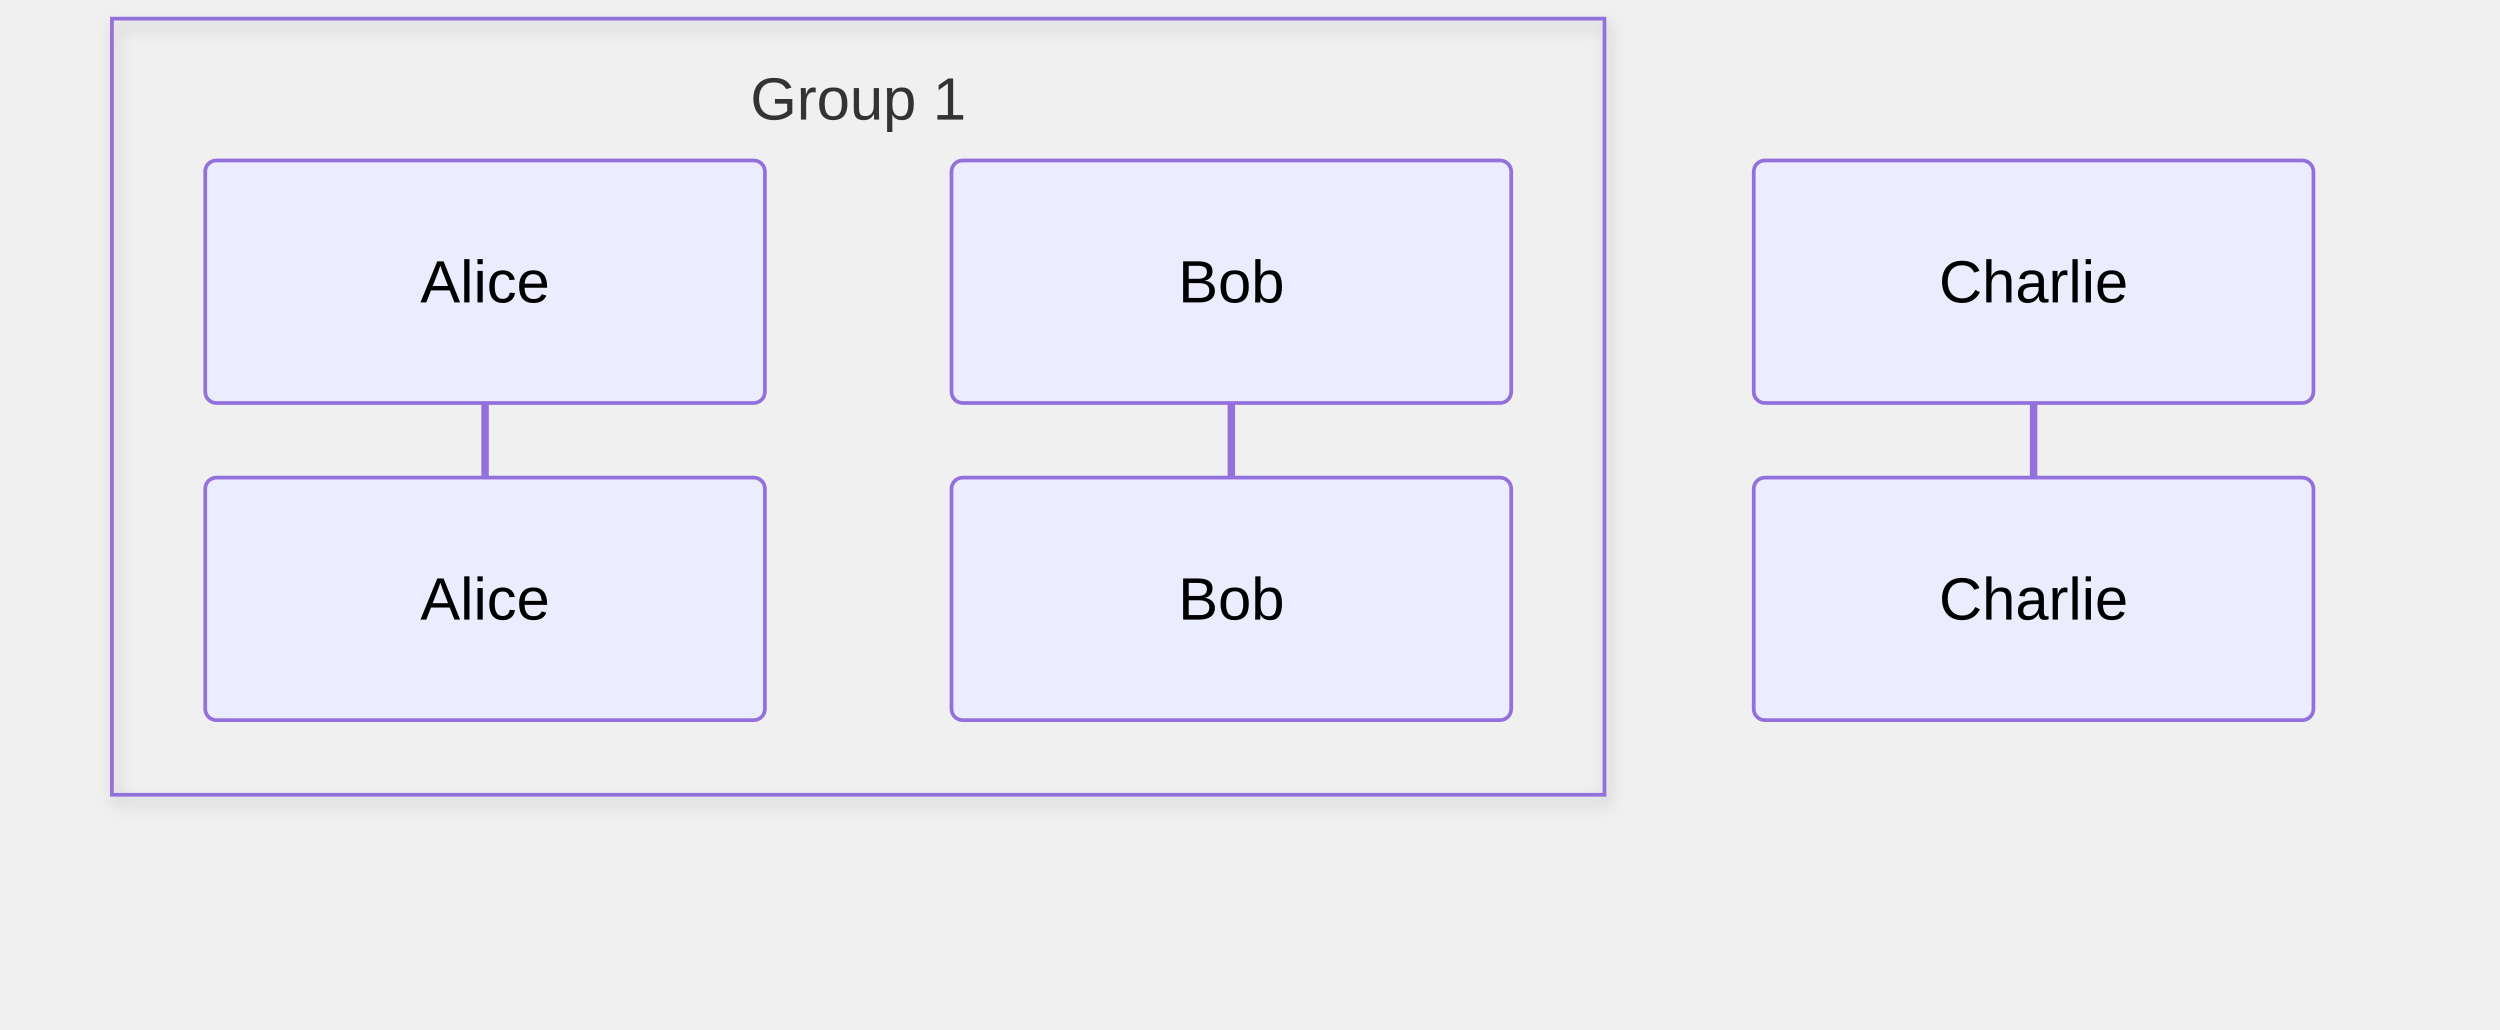
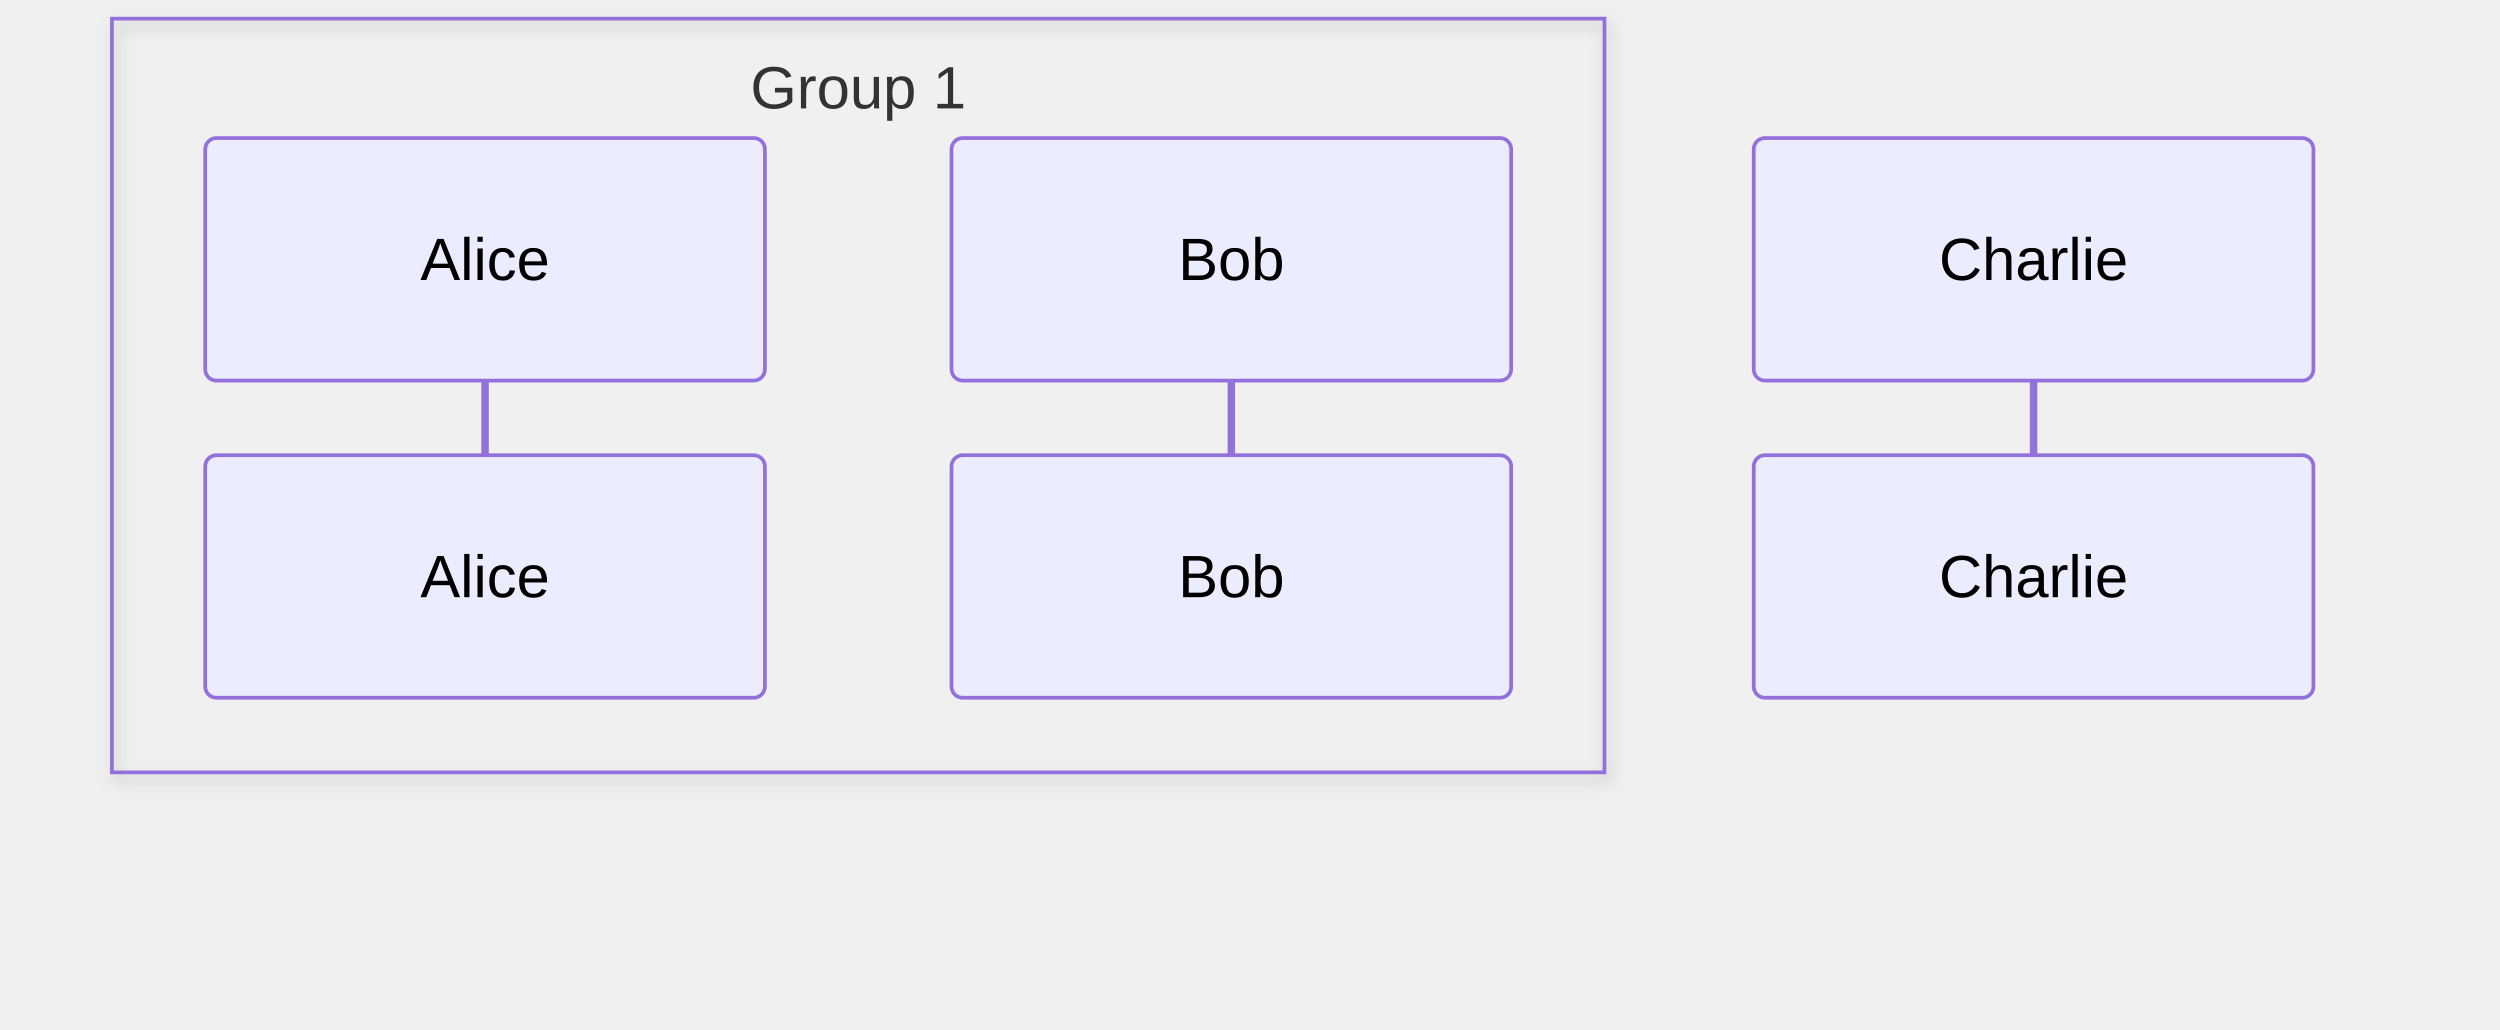
<svg xmlns="http://www.w3.org/2000/svg" xmlns:xlink="http://www.w3.org/1999/xlink" id="upstream_pkgtests_sequencediagram_spec_077" width="100%" style="max-width: 670px; background-color: white;" viewBox="-50 -10 670 276" role="graphics-document document" aria-roledescription="sequence">
  <g>
-     <rect x="-20" y="-5" fill="transparent" stroke="rgb(0,0,0, 0.5)" width="400" height="208" class="rect" />
-     <text x="180" y="16.5" dominant-baseline="central" alignment-baseline="central" class="text" style="text-anchor: middle; font-size: 16px; font-weight: 400;">
+     <rect x="-20" y="-5" fill="transparent" stroke="rgb(0,0,0, 0.5)" width="400" height="202" class="rect" />
+     <text x="180" y="13.5" dominant-baseline="central" alignment-baseline="central" class="text" style="text-anchor: middle; font-size: 16px; font-weight: 400;">
      <tspan x="180" dy="0">Group 1</tspan>
    </text>
  </g>
  <g>
-     <rect x="420" y="118" fill="#eaeaea" stroke="#666" width="150" height="65" name="c" rx="3" ry="3" class="actor actor-bottom" />
-     <text x="495" y="150.5" dominant-baseline="central" alignment-baseline="central" class="actor actor-box" style="text-anchor: middle; font-size: 16px; font-weight: 400;">
+     <rect x="420" y="112" fill="#eaeaea" stroke="#666" width="150" height="65" name="c" rx="3" ry="3" class="actor actor-bottom" />
+     <text x="495" y="144.5" dominant-baseline="central" alignment-baseline="central" class="actor actor-box" style="text-anchor: middle; font-size: 16px; font-weight: 400;">
      <tspan x="495" dy="0">Charlie</tspan>
    </text>
  </g>
  <g>
-     <rect x="205" y="118" fill="#eaeaea" stroke="#666" width="150" height="65" name="b" rx="3" ry="3" class="actor actor-bottom" />
-     <text x="280" y="150.5" dominant-baseline="central" alignment-baseline="central" class="actor actor-box" style="text-anchor: middle; font-size: 16px; font-weight: 400;">
+     <rect x="205" y="112" fill="#eaeaea" stroke="#666" width="150" height="65" name="b" rx="3" ry="3" class="actor actor-bottom" />
+     <text x="280" y="144.5" dominant-baseline="central" alignment-baseline="central" class="actor actor-box" style="text-anchor: middle; font-size: 16px; font-weight: 400;">
      <tspan x="280" dy="0">Bob</tspan>
    </text>
  </g>
  <g>
-     <rect x="5" y="118" fill="#eaeaea" stroke="#666" width="150" height="65" name="a" rx="3" ry="3" class="actor actor-bottom" />
-     <text x="80" y="150.5" dominant-baseline="central" alignment-baseline="central" class="actor actor-box" style="text-anchor: middle; font-size: 16px; font-weight: 400;">
+     <rect x="5" y="112" fill="#eaeaea" stroke="#666" width="150" height="65" name="a" rx="3" ry="3" class="actor actor-bottom" />
+     <text x="80" y="144.5" dominant-baseline="central" alignment-baseline="central" class="actor actor-box" style="text-anchor: middle; font-size: 16px; font-weight: 400;">
      <tspan x="80" dy="0">Alice</tspan>
    </text>
  </g>
  <g>
-     <line id="actor2" x1="495" y1="98" x2="495" y2="118" class="actor-line 200" stroke-width="0.5px" stroke="#999" name="c" data-et="life-line" data-id="c" />
+     <line id="actor2" x1="495" y1="92" x2="495" y2="112" class="actor-line 200" stroke-width="0.5px" stroke="#999" name="c" data-et="life-line" data-id="c" />
    <g id="root-2" data-et="participant" data-type="participant" data-id="c">
-       <rect x="420" y="33" fill="#eaeaea" stroke="#666" width="150" height="65" name="c" rx="3" ry="3" class="actor actor-top" />
-       <text x="495" y="65.5" dominant-baseline="central" alignment-baseline="central" class="actor actor-box" style="text-anchor: middle; font-size: 16px; font-weight: 400;">
+       <rect x="420" y="27" fill="#eaeaea" stroke="#666" width="150" height="65" name="c" rx="3" ry="3" class="actor actor-top" />
+       <text x="495" y="59.5" dominant-baseline="central" alignment-baseline="central" class="actor actor-box" style="text-anchor: middle; font-size: 16px; font-weight: 400;">
        <tspan x="495" dy="0">Charlie</tspan>
      </text>
    </g>
  </g>
  <g>
-     <line id="actor1" x1="280" y1="98" x2="280" y2="118" class="actor-line 200" stroke-width="0.5px" stroke="#999" name="b" data-et="life-line" data-id="b" />
+     <line id="actor1" x1="280" y1="92" x2="280" y2="112" class="actor-line 200" stroke-width="0.5px" stroke="#999" name="b" data-et="life-line" data-id="b" />
    <g id="root-1" data-et="participant" data-type="participant" data-id="b">
-       <rect x="205" y="33" fill="#eaeaea" stroke="#666" width="150" height="65" name="b" rx="3" ry="3" class="actor actor-top" />
-       <text x="280" y="65.5" dominant-baseline="central" alignment-baseline="central" class="actor actor-box" style="text-anchor: middle; font-size: 16px; font-weight: 400;">
+       <rect x="205" y="27" fill="#eaeaea" stroke="#666" width="150" height="65" name="b" rx="3" ry="3" class="actor actor-top" />
+       <text x="280" y="59.5" dominant-baseline="central" alignment-baseline="central" class="actor actor-box" style="text-anchor: middle; font-size: 16px; font-weight: 400;">
        <tspan x="280" dy="0">Bob</tspan>
      </text>
    </g>
  </g>
  <g>
-     <line id="actor0" x1="80" y1="98" x2="80" y2="118" class="actor-line 200" stroke-width="0.5px" stroke="#999" name="a" data-et="life-line" data-id="a" />
+     <line id="actor0" x1="80" y1="92" x2="80" y2="112" class="actor-line 200" stroke-width="0.5px" stroke="#999" name="a" data-et="life-line" data-id="a" />
    <g id="root-0" data-et="participant" data-type="participant" data-id="a">
-       <rect x="5" y="33" fill="#eaeaea" stroke="#666" width="150" height="65" name="a" rx="3" ry="3" class="actor actor-top" />
-       <text x="80" y="65.5" dominant-baseline="central" alignment-baseline="central" class="actor actor-box" style="text-anchor: middle; font-size: 16px; font-weight: 400;">
+       <rect x="5" y="27" fill="#eaeaea" stroke="#666" width="150" height="65" name="a" rx="3" ry="3" class="actor actor-top" />
+       <text x="80" y="59.5" dominant-baseline="central" alignment-baseline="central" class="actor actor-box" style="text-anchor: middle; font-size: 16px; font-weight: 400;">
        <tspan x="80" dy="0">Alice</tspan>
      </text>
    </g>
  </g>
  <style>#upstream_pkgtests_sequencediagram_spec_077{font-family:"trebuchet ms",verdana,arial,sans-serif;font-size:16px;fill:#333;}@keyframes edge-animation-frame{from{stroke-dashoffset:0;}}@keyframes dash{to{stroke-dashoffset:0;}}#upstream_pkgtests_sequencediagram_spec_077 .edge-animation-slow{stroke-dasharray:9,5!important;stroke-dashoffset:900;animation:dash 50s linear infinite;stroke-linecap:round;}#upstream_pkgtests_sequencediagram_spec_077 .edge-animation-fast{stroke-dasharray:9,5!important;stroke-dashoffset:900;animation:dash 20s linear infinite;stroke-linecap:round;}#upstream_pkgtests_sequencediagram_spec_077 .error-icon{fill:#552222;}#upstream_pkgtests_sequencediagram_spec_077 .error-text{fill:#552222;stroke:#552222;}#upstream_pkgtests_sequencediagram_spec_077 .edge-thickness-normal{stroke-width:1px;}#upstream_pkgtests_sequencediagram_spec_077 .edge-thickness-thick{stroke-width:3.5px;}#upstream_pkgtests_sequencediagram_spec_077 .edge-pattern-solid{stroke-dasharray:0;}#upstream_pkgtests_sequencediagram_spec_077 .edge-thickness-invisible{stroke-width:0;fill:none;}#upstream_pkgtests_sequencediagram_spec_077 .edge-pattern-dashed{stroke-dasharray:3;}#upstream_pkgtests_sequencediagram_spec_077 .edge-pattern-dotted{stroke-dasharray:2;}#upstream_pkgtests_sequencediagram_spec_077 .marker{fill:#333333;stroke:#333333;}#upstream_pkgtests_sequencediagram_spec_077 .marker.cross{stroke:#333333;}#upstream_pkgtests_sequencediagram_spec_077 svg{font-family:"trebuchet ms",verdana,arial,sans-serif;font-size:16px;}#upstream_pkgtests_sequencediagram_spec_077 p{margin:0;}#upstream_pkgtests_sequencediagram_spec_077 .actor{stroke:#9370DB;fill:#ECECFF;stroke-width:1;}#upstream_pkgtests_sequencediagram_spec_077 rect.actor.outer-path[data-look="neo"]{filter:drop-shadow(1px 2px 2px rgba(185, 185, 185, 1));}#upstream_pkgtests_sequencediagram_spec_077 rect.note[data-look="neo"]{stroke:#aaaa33;fill:#fff5ad;filter:drop-shadow(1px 2px 2px rgba(185, 185, 185, 1));}#upstream_pkgtests_sequencediagram_spec_077 text.actor&gt;tspan{fill:black;stroke:none;}#upstream_pkgtests_sequencediagram_spec_077 .actor-line{stroke:#9370DB;}#upstream_pkgtests_sequencediagram_spec_077 .innerArc{stroke-width:1.5;stroke-dasharray:none;}#upstream_pkgtests_sequencediagram_spec_077 .messageLine0{stroke-width:1.5;stroke-dasharray:none;stroke:#333;}#upstream_pkgtests_sequencediagram_spec_077 .messageLine1{stroke-width:1.5;stroke-dasharray:2,2;stroke:#333;}#upstream_pkgtests_sequencediagram_spec_077 [id$="-arrowhead"] path{fill:#333;stroke:#333;}#upstream_pkgtests_sequencediagram_spec_077 .sequenceNumber{fill:white;}#upstream_pkgtests_sequencediagram_spec_077 [id$="-sequencenumber"]{fill:#333;}#upstream_pkgtests_sequencediagram_spec_077 [id$="-crosshead"] path{fill:#333;stroke:#333;}#upstream_pkgtests_sequencediagram_spec_077 .messageText{fill:#333;stroke:none;}#upstream_pkgtests_sequencediagram_spec_077 .labelBox{stroke:#9370DB;fill:#ECECFF;filter:none;}#upstream_pkgtests_sequencediagram_spec_077 .labelText,#upstream_pkgtests_sequencediagram_spec_077 .labelText&gt;tspan{fill:black;stroke:none;}#upstream_pkgtests_sequencediagram_spec_077 .loopText,#upstream_pkgtests_sequencediagram_spec_077 .loopText&gt;tspan{fill:black;stroke:none;}#upstream_pkgtests_sequencediagram_spec_077 .sectionTitle,#upstream_pkgtests_sequencediagram_spec_077 .sectionTitle&gt;tspan{fill:black;stroke:none;}#upstream_pkgtests_sequencediagram_spec_077 .loopLine{stroke-width:2px;stroke-dasharray:2,2;stroke:#9370DB;fill:#9370DB;}#upstream_pkgtests_sequencediagram_spec_077 .note{stroke:#aaaa33;fill:#fff5ad;}#upstream_pkgtests_sequencediagram_spec_077 .noteText,#upstream_pkgtests_sequencediagram_spec_077 .noteText&gt;tspan{fill:black;stroke:none;font-weight:normal;}#upstream_pkgtests_sequencediagram_spec_077 .activation0{fill:#f4f4f4;stroke:#666;}#upstream_pkgtests_sequencediagram_spec_077 .activation1{fill:#f4f4f4;stroke:#666;}#upstream_pkgtests_sequencediagram_spec_077 .activation2{fill:#f4f4f4;stroke:#666;}#upstream_pkgtests_sequencediagram_spec_077 .actorPopupMenu{position:absolute;}#upstream_pkgtests_sequencediagram_spec_077 .actorPopupMenuPanel{position:absolute;fill:#ECECFF;box-shadow:0px 8px 16px 0px rgba(0,0,0,0.2);filter:drop-shadow(3px 5px 2px rgb(0 0 0 / 0.4));}#upstream_pkgtests_sequencediagram_spec_077 .actor-man circle,#upstream_pkgtests_sequencediagram_spec_077 line{fill:#ECECFF;stroke-width:2px;}#upstream_pkgtests_sequencediagram_spec_077 g rect.rect{filter:drop-shadow(1px 2px 2px rgba(185, 185, 185, 1));stroke:#9370DB;}#upstream_pkgtests_sequencediagram_spec_077 .node .neo-node{stroke:#9370DB;}#upstream_pkgtests_sequencediagram_spec_077 [data-look="neo"].node rect,#upstream_pkgtests_sequencediagram_spec_077 [data-look="neo"].cluster rect,#upstream_pkgtests_sequencediagram_spec_077 [data-look="neo"].node polygon{stroke:#9370DB;filter:drop-shadow(1px 2px 2px rgba(185, 185, 185, 1));}#upstream_pkgtests_sequencediagram_spec_077 [data-look="neo"].swimlane.cluster rect{filter:none;}#upstream_pkgtests_sequencediagram_spec_077 [data-look="neo"].node path{stroke:#9370DB;stroke-width:1px;}#upstream_pkgtests_sequencediagram_spec_077 [data-look="neo"].node .outer-path{filter:drop-shadow(1px 2px 2px rgba(185, 185, 185, 1));}#upstream_pkgtests_sequencediagram_spec_077 [data-look="neo"].node .neo-line path{stroke:#9370DB;filter:none;}#upstream_pkgtests_sequencediagram_spec_077 [data-look="neo"].node circle{stroke:#9370DB;filter:drop-shadow(1px 2px 2px rgba(185, 185, 185, 1));}#upstream_pkgtests_sequencediagram_spec_077 [data-look="neo"].node circle .state-start{fill:#000000;}#upstream_pkgtests_sequencediagram_spec_077 [data-look="neo"].icon-shape .icon{fill:#9370DB;filter:drop-shadow(1px 2px 2px rgba(185, 185, 185, 1));}#upstream_pkgtests_sequencediagram_spec_077 [data-look="neo"].icon-shape .icon-neo path{stroke:#9370DB;filter:drop-shadow(1px 2px 2px rgba(185, 185, 185, 1));}#upstream_pkgtests_sequencediagram_spec_077 :root{--mermaid-font-family:"trebuchet ms",verdana,arial,sans-serif;}</style>
  <g />
  <defs>
    <symbol id="upstream_pkgtests_sequencediagram_spec_077-computer" width="24" height="24">
      <path transform="scale(.5)" d="M2 2v13h20v-13h-20zm18 11h-16v-9h16v9zm-10.228 6l.466-1h3.524l.467 1h-4.457zm14.228 3h-24l2-6h2.104l-1.33 4h18.45l-1.297-4h2.073l2 6zm-5-10h-14v-7h14v7z" />
    </symbol>
  </defs>
  <defs>
    <symbol id="upstream_pkgtests_sequencediagram_spec_077-database" fill-rule="evenodd" clip-rule="evenodd">
      <path transform="scale(.5)" d="M12.258.001l.256.004.255.005.253.008.251.01.249.012.247.015.246.016.242.019.241.02.239.023.236.024.233.027.231.028.229.031.225.032.223.034.22.036.217.038.214.04.211.041.208.043.205.045.201.046.198.048.194.05.191.051.187.053.183.054.18.056.175.057.172.059.168.06.163.061.16.063.155.064.15.066.074.033.073.033.071.034.07.034.069.035.068.035.067.035.066.035.064.036.064.036.062.036.06.036.06.037.058.037.058.037.055.038.055.038.053.038.052.038.051.039.05.039.048.039.047.039.045.04.044.04.043.04.041.04.04.041.039.041.037.041.036.041.034.041.033.042.032.042.03.042.029.042.027.042.026.043.024.043.023.043.021.043.02.043.018.044.017.043.015.044.013.044.012.044.011.045.009.044.007.045.006.045.004.045.002.045.001.045v17l-.001.045-.002.045-.004.045-.006.045-.007.045-.009.044-.011.045-.012.044-.013.044-.015.044-.017.043-.018.044-.02.043-.021.043-.023.043-.024.043-.026.043-.027.042-.029.042-.03.042-.032.042-.033.042-.034.041-.036.041-.037.041-.039.041-.04.041-.041.04-.043.04-.044.04-.045.04-.047.039-.048.039-.05.039-.051.039-.052.038-.053.038-.055.038-.055.038-.058.037-.058.037-.06.037-.06.036-.062.036-.064.036-.064.036-.066.035-.067.035-.068.035-.069.035-.07.034-.071.034-.073.033-.074.033-.15.066-.155.064-.16.063-.163.061-.168.06-.172.059-.175.057-.18.056-.183.054-.187.053-.191.051-.194.05-.198.048-.201.046-.205.045-.208.043-.211.041-.214.04-.217.038-.22.036-.223.034-.225.032-.229.031-.231.028-.233.027-.236.024-.239.023-.241.02-.242.019-.246.016-.247.015-.249.012-.251.01-.253.008-.255.005-.256.004-.258.001-.258-.001-.256-.004-.255-.005-.253-.008-.251-.01-.249-.012-.247-.015-.245-.016-.243-.019-.241-.02-.238-.023-.236-.024-.234-.027-.231-.028-.228-.031-.226-.032-.223-.034-.22-.036-.217-.038-.214-.04-.211-.041-.208-.043-.204-.045-.201-.046-.198-.048-.195-.05-.19-.051-.187-.053-.184-.054-.179-.056-.176-.057-.172-.059-.167-.06-.164-.061-.159-.063-.155-.064-.151-.066-.074-.033-.072-.033-.072-.034-.07-.034-.069-.035-.068-.035-.067-.035-.066-.035-.064-.036-.063-.036-.062-.036-.061-.036-.06-.037-.058-.037-.057-.037-.056-.038-.055-.038-.053-.038-.052-.038-.051-.039-.049-.039-.049-.039-.046-.039-.046-.04-.044-.04-.043-.04-.041-.04-.04-.041-.039-.041-.037-.041-.036-.041-.034-.041-.033-.042-.032-.042-.03-.042-.029-.042-.027-.042-.026-.043-.024-.043-.023-.043-.021-.043-.02-.043-.018-.044-.017-.043-.015-.044-.013-.044-.012-.044-.011-.045-.009-.044-.007-.045-.006-.045-.004-.045-.002-.045-.001-.045v-17l.001-.045.002-.045.004-.045.006-.045.007-.045.009-.044.011-.045.012-.044.013-.044.015-.044.017-.043.018-.044.02-.043.021-.043.023-.043.024-.043.026-.043.027-.042.029-.042.03-.042.032-.042.033-.042.034-.041.036-.041.037-.041.039-.041.04-.041.041-.04.043-.04.044-.04.046-.04.046-.039.049-.039.049-.039.051-.039.052-.038.053-.038.055-.038.056-.038.057-.037.058-.037.06-.037.061-.036.062-.036.063-.036.064-.036.066-.035.067-.035.068-.035.069-.035.07-.034.072-.034.072-.033.074-.033.151-.066.155-.064.159-.063.164-.061.167-.06.172-.059.176-.057.179-.056.184-.054.187-.053.19-.051.195-.05.198-.048.201-.046.204-.045.208-.043.211-.041.214-.04.217-.038.22-.036.223-.034.226-.032.228-.031.231-.028.234-.027.236-.024.238-.023.241-.02.243-.019.245-.016.247-.015.249-.012.251-.01.253-.008.255-.005.256-.004.258-.001.258.001zm-9.258 20.499v.01l.001.021.003.021.004.022.005.021.006.022.007.022.009.023.01.022.011.023.012.023.013.023.015.023.016.024.017.023.018.024.019.024.021.024.022.025.023.024.024.025.052.049.056.05.061.051.066.051.07.051.075.051.079.052.084.052.088.052.092.052.097.052.102.051.105.052.11.052.114.051.119.051.123.051.127.05.131.05.135.05.139.048.144.049.147.047.152.047.155.047.16.045.163.045.167.043.171.043.176.041.178.041.183.039.187.039.19.037.194.035.197.035.202.033.204.031.209.03.212.029.216.027.219.025.222.024.226.021.23.02.233.018.236.016.24.015.243.012.246.01.249.008.253.005.256.004.259.001.26-.001.257-.004.254-.005.25-.008.247-.011.244-.012.241-.014.237-.016.233-.018.231-.021.226-.021.224-.024.22-.026.216-.027.212-.028.21-.031.205-.031.202-.034.198-.034.194-.036.191-.037.187-.039.183-.04.179-.04.175-.042.172-.043.168-.044.163-.045.16-.046.155-.046.152-.047.148-.048.143-.049.139-.049.136-.05.131-.05.126-.05.123-.051.118-.052.114-.051.11-.052.106-.052.101-.052.096-.052.092-.052.088-.053.083-.051.079-.052.074-.052.07-.051.065-.051.06-.051.056-.05.051-.05.023-.024.023-.025.021-.024.02-.024.019-.024.018-.024.017-.024.015-.023.014-.024.013-.023.012-.023.01-.023.01-.022.008-.022.006-.022.006-.022.004-.022.004-.021.001-.021.001-.021v-4.127l-.077.055-.08.053-.083.054-.085.053-.087.052-.09.052-.093.051-.095.05-.097.05-.1.049-.102.049-.105.048-.106.047-.109.047-.111.046-.114.045-.115.045-.118.044-.12.043-.122.042-.124.042-.126.041-.128.04-.13.04-.132.038-.134.038-.135.037-.138.037-.139.035-.142.035-.143.034-.144.033-.147.032-.148.031-.15.03-.151.03-.153.029-.154.027-.156.027-.158.026-.159.025-.161.024-.162.023-.163.022-.165.021-.166.02-.167.019-.169.018-.169.017-.171.016-.173.015-.173.014-.175.013-.175.012-.177.011-.178.01-.179.008-.179.008-.181.006-.182.005-.182.004-.184.003-.184.002h-.37l-.184-.002-.184-.003-.182-.004-.182-.005-.181-.006-.179-.008-.179-.008-.178-.01-.176-.011-.176-.012-.175-.013-.173-.014-.172-.015-.171-.016-.17-.017-.169-.018-.167-.019-.166-.02-.165-.021-.163-.022-.162-.023-.161-.024-.159-.025-.157-.026-.156-.027-.155-.027-.153-.029-.151-.03-.15-.03-.148-.031-.146-.032-.145-.033-.143-.034-.141-.035-.14-.035-.137-.037-.136-.037-.134-.038-.132-.038-.13-.04-.128-.04-.126-.041-.124-.042-.122-.042-.12-.044-.117-.043-.116-.045-.113-.045-.112-.046-.109-.047-.106-.047-.105-.048-.102-.049-.1-.049-.097-.05-.095-.05-.093-.052-.09-.051-.087-.052-.085-.053-.083-.054-.08-.054-.077-.054v4.127zm0-5.654v.011l.001.021.003.021.004.021.005.022.006.022.007.022.009.022.01.022.011.023.012.023.013.023.015.024.016.023.017.024.018.024.019.024.021.024.022.024.023.025.024.024.052.05.056.05.061.05.066.051.07.051.075.052.079.051.084.052.088.052.092.052.097.052.102.052.105.052.11.051.114.051.119.052.123.05.127.051.131.05.135.049.139.049.144.048.147.048.152.047.155.046.16.045.163.045.167.044.171.042.176.042.178.04.183.04.187.038.19.037.194.036.197.034.202.033.204.032.209.03.212.028.216.027.219.025.222.024.226.022.23.02.233.018.236.016.24.014.243.012.246.01.249.008.253.006.256.003.259.001.26-.001.257-.003.254-.006.25-.008.247-.01.244-.012.241-.015.237-.016.233-.018.231-.02.226-.022.224-.024.22-.025.216-.027.212-.029.21-.03.205-.032.202-.033.198-.035.194-.036.191-.037.187-.039.183-.039.179-.041.175-.042.172-.043.168-.044.163-.045.16-.045.155-.047.152-.047.148-.048.143-.048.139-.05.136-.049.131-.05.126-.051.123-.051.118-.051.114-.052.11-.052.106-.052.101-.052.096-.052.092-.052.088-.052.083-.052.079-.052.074-.051.07-.052.065-.051.06-.05.056-.051.051-.049.023-.025.023-.024.021-.025.02-.024.019-.024.018-.024.017-.024.015-.023.014-.023.013-.024.012-.022.01-.023.01-.023.008-.022.006-.022.006-.022.004-.021.004-.022.001-.021.001-.021v-4.139l-.077.054-.08.054-.083.054-.085.052-.087.053-.09.051-.093.051-.095.051-.097.05-.1.049-.102.049-.105.048-.106.047-.109.047-.111.046-.114.045-.115.044-.118.044-.12.044-.122.042-.124.042-.126.041-.128.04-.13.039-.132.039-.134.038-.135.037-.138.036-.139.036-.142.035-.143.033-.144.033-.147.033-.148.031-.15.03-.151.03-.153.028-.154.028-.156.027-.158.026-.159.025-.161.024-.162.023-.163.022-.165.021-.166.02-.167.019-.169.018-.169.017-.171.016-.173.015-.173.014-.175.013-.175.012-.177.011-.178.009-.179.009-.179.007-.181.007-.182.005-.182.004-.184.003-.184.002h-.37l-.184-.002-.184-.003-.182-.004-.182-.005-.181-.007-.179-.007-.179-.009-.178-.009-.176-.011-.176-.012-.175-.013-.173-.014-.172-.015-.171-.016-.17-.017-.169-.018-.167-.019-.166-.02-.165-.021-.163-.022-.162-.023-.161-.024-.159-.025-.157-.026-.156-.027-.155-.028-.153-.028-.151-.03-.15-.03-.148-.031-.146-.033-.145-.033-.143-.033-.141-.035-.14-.036-.137-.036-.136-.037-.134-.038-.132-.039-.13-.039-.128-.04-.126-.041-.124-.042-.122-.043-.12-.043-.117-.044-.116-.044-.113-.046-.112-.046-.109-.046-.106-.047-.105-.048-.102-.049-.1-.049-.097-.05-.095-.051-.093-.051-.09-.051-.087-.053-.085-.052-.083-.054-.08-.054-.077-.054v4.139zm0-5.666v.011l.001.02.003.022.004.021.005.022.006.021.007.022.009.023.01.022.011.023.012.023.013.023.015.023.016.024.017.024.018.023.019.024.021.025.022.024.023.024.024.025.052.05.056.05.061.05.066.051.07.051.075.052.079.051.084.052.088.052.092.052.097.052.102.052.105.051.11.052.114.051.119.051.123.051.127.05.131.05.135.05.139.049.144.048.147.048.152.047.155.046.16.045.163.045.167.043.171.043.176.042.178.04.183.04.187.038.19.037.194.036.197.034.202.033.204.032.209.03.212.028.216.027.219.025.222.024.226.021.23.02.233.018.236.017.24.014.243.012.246.01.249.008.253.006.256.003.259.001.26-.001.257-.003.254-.006.25-.008.247-.01.244-.013.241-.014.237-.016.233-.018.231-.02.226-.022.224-.024.22-.025.216-.027.212-.029.21-.03.205-.032.202-.033.198-.035.194-.036.191-.037.187-.039.183-.039.179-.041.175-.042.172-.043.168-.044.163-.045.16-.045.155-.047.152-.047.148-.048.143-.049.139-.049.136-.049.131-.051.126-.05.123-.051.118-.052.114-.051.11-.052.106-.052.101-.052.096-.052.092-.052.088-.052.083-.052.079-.052.074-.052.07-.051.065-.051.06-.051.056-.05.051-.049.023-.025.023-.025.021-.024.02-.024.019-.024.018-.024.017-.024.015-.023.014-.024.013-.023.012-.023.01-.022.01-.023.008-.022.006-.022.006-.022.004-.022.004-.021.001-.021.001-.021v-4.153l-.077.054-.08.054-.083.053-.085.053-.087.053-.09.051-.093.051-.095.051-.097.05-.1.049-.102.048-.105.048-.106.048-.109.046-.111.046-.114.046-.115.044-.118.044-.12.043-.122.043-.124.042-.126.041-.128.04-.13.039-.132.039-.134.038-.135.037-.138.036-.139.036-.142.034-.143.034-.144.033-.147.032-.148.032-.15.03-.151.03-.153.028-.154.028-.156.027-.158.026-.159.024-.161.024-.162.023-.163.023-.165.021-.166.02-.167.019-.169.018-.169.017-.171.016-.173.015-.173.014-.175.013-.175.012-.177.01-.178.01-.179.009-.179.007-.181.006-.182.006-.182.004-.184.003-.184.001-.185.001-.185-.001-.184-.001-.184-.003-.182-.004-.182-.006-.181-.006-.179-.007-.179-.009-.178-.01-.176-.01-.176-.012-.175-.013-.173-.014-.172-.015-.171-.016-.17-.017-.169-.018-.167-.019-.166-.02-.165-.021-.163-.023-.162-.023-.161-.024-.159-.024-.157-.026-.156-.027-.155-.028-.153-.028-.151-.03-.15-.03-.148-.032-.146-.032-.145-.033-.143-.034-.141-.034-.14-.036-.137-.036-.136-.037-.134-.038-.132-.039-.13-.039-.128-.041-.126-.041-.124-.041-.122-.043-.12-.043-.117-.044-.116-.044-.113-.046-.112-.046-.109-.046-.106-.048-.105-.048-.102-.048-.1-.05-.097-.049-.095-.051-.093-.051-.09-.052-.087-.052-.085-.053-.083-.053-.08-.054-.077-.054v4.153zm8.74-8.179l-.257.004-.254.005-.25.008-.247.011-.244.012-.241.014-.237.016-.233.018-.231.021-.226.022-.224.023-.22.026-.216.027-.212.028-.21.031-.205.032-.202.033-.198.034-.194.036-.191.038-.187.038-.183.04-.179.041-.175.042-.172.043-.168.043-.163.045-.16.046-.155.046-.152.048-.148.048-.143.048-.139.049-.136.05-.131.05-.126.051-.123.051-.118.051-.114.052-.11.052-.106.052-.101.052-.096.052-.092.052-.088.052-.083.052-.079.052-.074.051-.07.052-.065.051-.06.05-.056.05-.051.05-.023.025-.023.024-.021.024-.02.025-.019.024-.018.024-.017.023-.015.024-.014.023-.013.023-.012.023-.01.023-.01.022-.008.022-.006.023-.006.021-.004.022-.004.021-.001.021-.001.021.001.021.001.021.004.021.004.022.006.021.006.023.008.022.01.022.01.023.012.023.013.023.014.023.015.024.017.023.018.024.019.024.02.025.021.024.023.024.023.025.051.05.056.05.06.05.065.051.07.052.074.051.079.052.083.052.088.052.092.052.096.052.101.052.106.052.11.052.114.052.118.051.123.051.126.051.131.05.136.05.139.049.143.048.148.048.152.048.155.046.16.046.163.045.168.043.172.043.175.042.179.041.183.04.187.038.191.038.194.036.198.034.202.033.205.032.21.031.212.028.216.027.22.026.224.023.226.022.231.021.233.018.237.016.241.014.244.012.247.011.25.008.254.005.257.004.26.001.26-.001.257-.004.254-.005.25-.008.247-.011.244-.012.241-.014.237-.016.233-.018.231-.021.226-.022.224-.023.22-.026.216-.027.212-.028.21-.031.205-.032.202-.033.198-.034.194-.036.191-.038.187-.038.183-.04.179-.041.175-.042.172-.043.168-.043.163-.045.16-.046.155-.046.152-.048.148-.048.143-.048.139-.049.136-.05.131-.05.126-.051.123-.051.118-.051.114-.052.11-.052.106-.052.101-.052.096-.052.092-.052.088-.052.083-.052.079-.052.074-.051.07-.052.065-.051.06-.05.056-.05.051-.05.023-.025.023-.024.021-.024.02-.025.019-.024.018-.024.017-.023.015-.024.014-.023.013-.023.012-.023.01-.023.01-.022.008-.022.006-.023.006-.021.004-.022.004-.021.001-.021.001-.021-.001-.021-.001-.021-.004-.021-.004-.022-.006-.021-.006-.023-.008-.022-.01-.022-.01-.023-.012-.023-.013-.023-.014-.023-.015-.024-.017-.023-.018-.024-.019-.024-.02-.025-.021-.024-.023-.024-.023-.025-.051-.05-.056-.05-.06-.05-.065-.051-.07-.052-.074-.051-.079-.052-.083-.052-.088-.052-.092-.052-.096-.052-.101-.052-.106-.052-.11-.052-.114-.052-.118-.051-.123-.051-.126-.051-.131-.05-.136-.05-.139-.049-.143-.048-.148-.048-.152-.048-.155-.046-.16-.046-.163-.045-.168-.043-.172-.043-.175-.042-.179-.041-.183-.04-.187-.038-.191-.038-.194-.036-.198-.034-.202-.033-.205-.032-.21-.031-.212-.028-.216-.027-.22-.026-.224-.023-.226-.022-.231-.021-.233-.018-.237-.016-.241-.014-.244-.012-.247-.011-.25-.008-.254-.005-.257-.004-.26-.001-.26.001z" />
    </symbol>
  </defs>
  <defs>
    <symbol id="upstream_pkgtests_sequencediagram_spec_077-clock" width="24" height="24">
      <path transform="scale(.5)" d="M12 2c5.514 0 10 4.486 10 10s-4.486 10-10 10-10-4.486-10-10 4.486-10 10-10zm0-2c-6.627 0-12 5.373-12 12s5.373 12 12 12 12-5.373 12-12-5.373-12-12-12zm5.848 12.459c.202.038.202.333.001.372-1.907.361-6.045 1.111-6.547 1.111-.719 0-1.301-.582-1.301-1.301 0-.512.77-5.447 1.125-7.445.034-.192.312-.181.343.014l.985 6.238 5.394 1.011z" />
    </symbol>
  </defs>
  <defs>
    <marker id="upstream_pkgtests_sequencediagram_spec_077-arrowhead" refX="7.9" refY="5" markerUnits="userSpaceOnUse" markerWidth="12" markerHeight="12" orient="auto-start-reverse">
      <path d="M -1 0 L 10 5 L 0 10 z" />
    </marker>
  </defs>
  <defs>
    <marker id="upstream_pkgtests_sequencediagram_spec_077-crosshead" markerWidth="15" markerHeight="8" orient="auto" refX="4" refY="4.5">
      <path fill="none" stroke="#000000" stroke-width="1pt" d="M 1,2 L 6,7 M 6,2 L 1,7" style="stroke-dasharray: 0, 0;" />
    </marker>
  </defs>
  <defs>
    <marker id="upstream_pkgtests_sequencediagram_spec_077-filled-head" refX="15.5" refY="7" markerWidth="20" markerHeight="28" orient="auto">
      <path d="M 18,7 L9,13 L14,7 L9,1 Z" />
    </marker>
  </defs>
  <defs>
    <marker id="upstream_pkgtests_sequencediagram_spec_077-sequencenumber" refX="15" refY="15" markerWidth="60" markerHeight="40" orient="auto">
      <circle cx="15" cy="15" r="6" />
    </marker>
  </defs>
  <defs>
    <marker id="upstream_pkgtests_sequencediagram_spec_077-solidTopArrowHead" refX="7.9" refY="7.25" markerUnits="userSpaceOnUse" markerWidth="12" markerHeight="12" orient="auto-start-reverse">
      <path d="M 0 0 L 10 8 L 0 8 z" />
    </marker>
  </defs>
  <defs>
    <marker id="upstream_pkgtests_sequencediagram_spec_077-solidBottomArrowHead" refX="7.9" refY="0.75" markerUnits="userSpaceOnUse" markerWidth="12" markerHeight="12" orient="auto-start-reverse">
      <path d="M 0 0 L 10 0 L 0 8 z" />
    </marker>
  </defs>
  <defs>
    <marker id="upstream_pkgtests_sequencediagram_spec_077-stickTopArrowHead" refX="7.5" refY="7" markerUnits="userSpaceOnUse" markerWidth="12" markerHeight="12" orient="auto-start-reverse">
      <path d="M 0 0 L 7 7" stroke="black" stroke-width="1.5" fill="none" />
    </marker>
  </defs>
  <defs>
    <marker id="upstream_pkgtests_sequencediagram_spec_077-stickBottomArrowHead" refX="7.5" refY="0" markerUnits="userSpaceOnUse" markerWidth="12" markerHeight="12" orient="auto-start-reverse">
      <path d="M 0 7 L 7 0" stroke="black" stroke-width="1.5" fill="none" />
    </marker>
  </defs>
  <g id="actor0_popup" class="actorPopupMenu" display="none">
    <rect class="actorPopupMenuPanel actor actor-bottom" x="5" y="65" fill="#eaeaea" stroke="#666" width="150" height="200" rx="3" ry="3" />
    <a xlink:href="https://repo.contoso.com/">
      <text x="15" y="95" dominant-baseline="central" alignment-baseline="central" class="actor" style="text-anchor: start; font-size: 16px; font-weight: 400;">
        <tspan x="15" dy="0">Repo</tspan>
      </text>
    </a>
    <a xlink:href="https://dashboard.contoso.com/">
      <text x="15" y="125" dominant-baseline="central" alignment-baseline="central" class="actor" style="text-anchor: start; font-size: 16px; font-weight: 400;">
        <tspan x="15" dy="0">Dashboard</tspan>
      </text>
    </a>
    <a xlink:href="https://oncall.contoso.com/?svc=alice">
      <text x="15" y="155" dominant-baseline="central" alignment-baseline="central" class="actor" style="text-anchor: start; font-size: 16px; font-weight: 400;">
        <tspan x="15" dy="0">On-Call</tspan>
      </text>
    </a>
    <a xlink:href="https://alice.contoso.com/">
      <text x="15" y="185" dominant-baseline="central" alignment-baseline="central" class="actor" style="text-anchor: start; font-size: 16px; font-weight: 400;">
        <tspan x="15" dy="0">Endpoint</tspan>
      </text>
    </a>
    <a xlink:href="https://swagger.contoso.com/">
      <text x="15" y="215" dominant-baseline="central" alignment-baseline="central" class="actor" style="text-anchor: start; font-size: 16px; font-weight: 400;">
        <tspan x="15" dy="0">Swagger</tspan>
      </text>
    </a>
    <a xlink:href="https://tests.contoso.com/?svc=alice@contoso.com">
      <text x="15" y="245" dominant-baseline="central" alignment-baseline="central" class="actor" style="text-anchor: start; font-size: 16px; font-weight: 400;">
        <tspan x="15" dy="0">Tests</tspan>
      </text>
    </a>
  </g>
  <g id="actor1_popup" class="actorPopupMenu" display="none">
    <rect class="actorPopupMenuPanel actor actor-bottom" x="205" y="65" fill="#eaeaea" stroke="#666" width="150" height="50" rx="3" ry="3" />
    <a xlink:href="https://dashboard.contoso.com/">
      <text x="215" y="95" dominant-baseline="central" alignment-baseline="central" class="actor" style="text-anchor: start; font-size: 16px; font-weight: 400;">
        <tspan x="215" dy="0">Dashboard</tspan>
      </text>
    </a>
  </g>
</svg>
